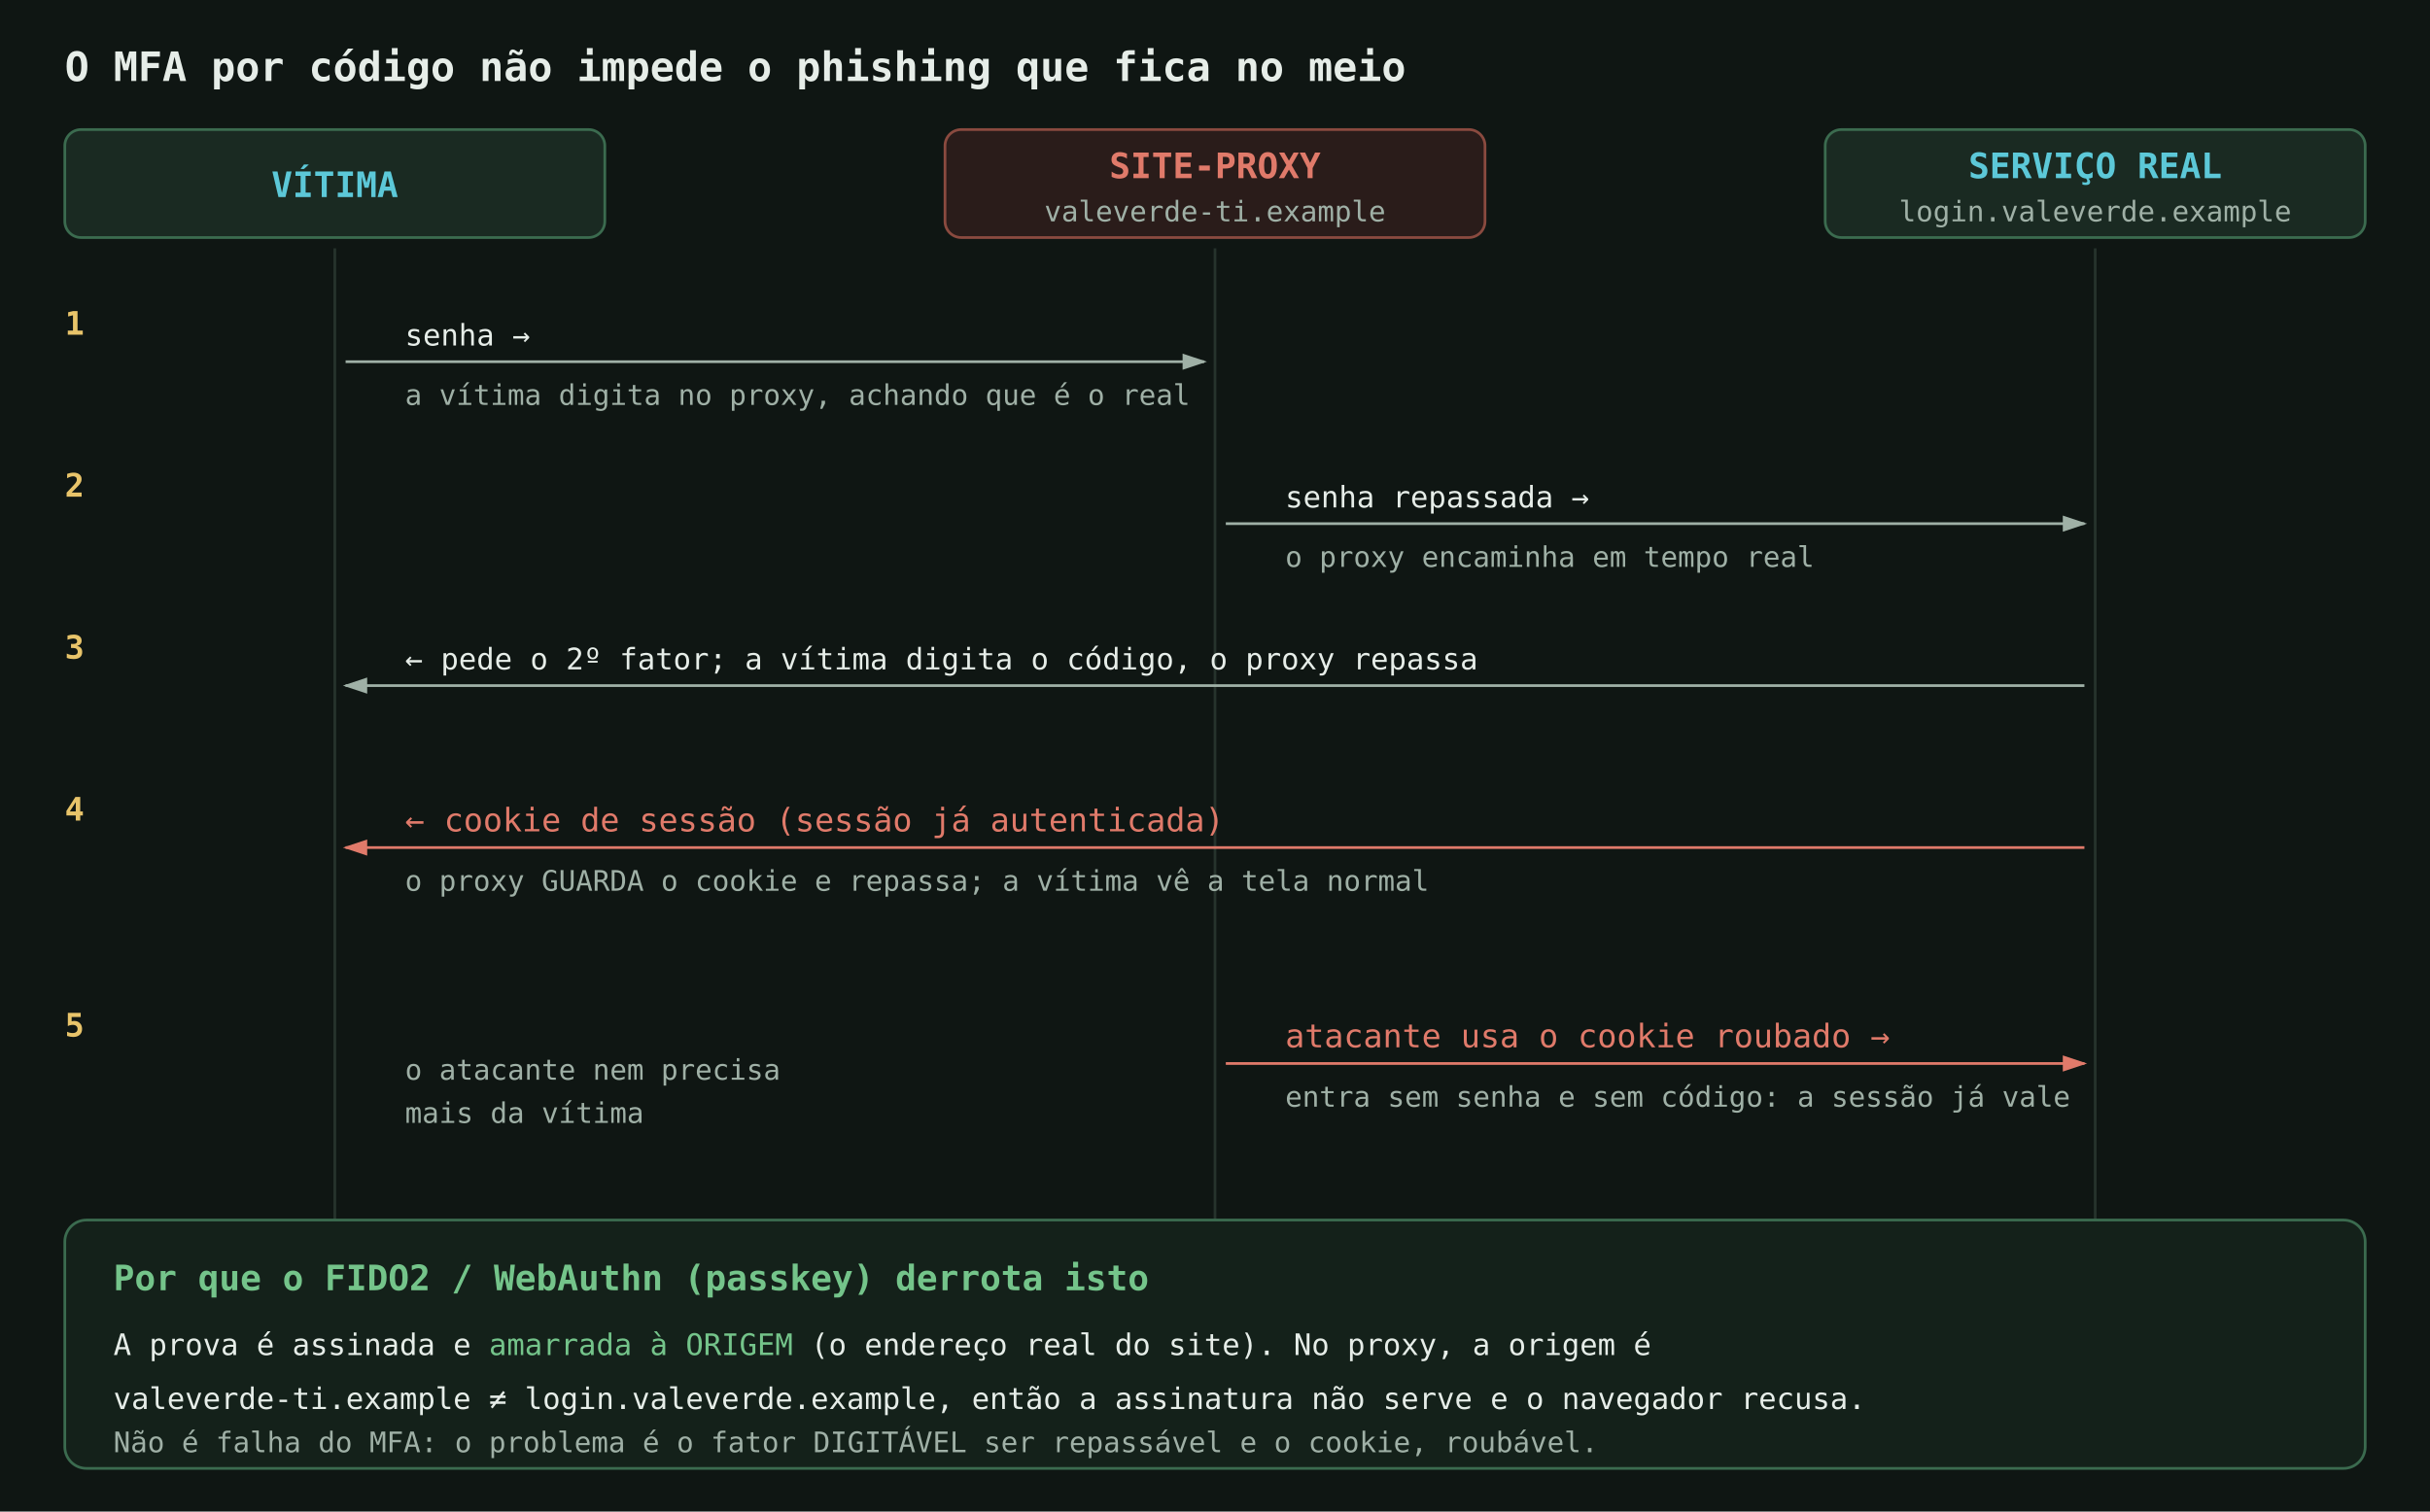
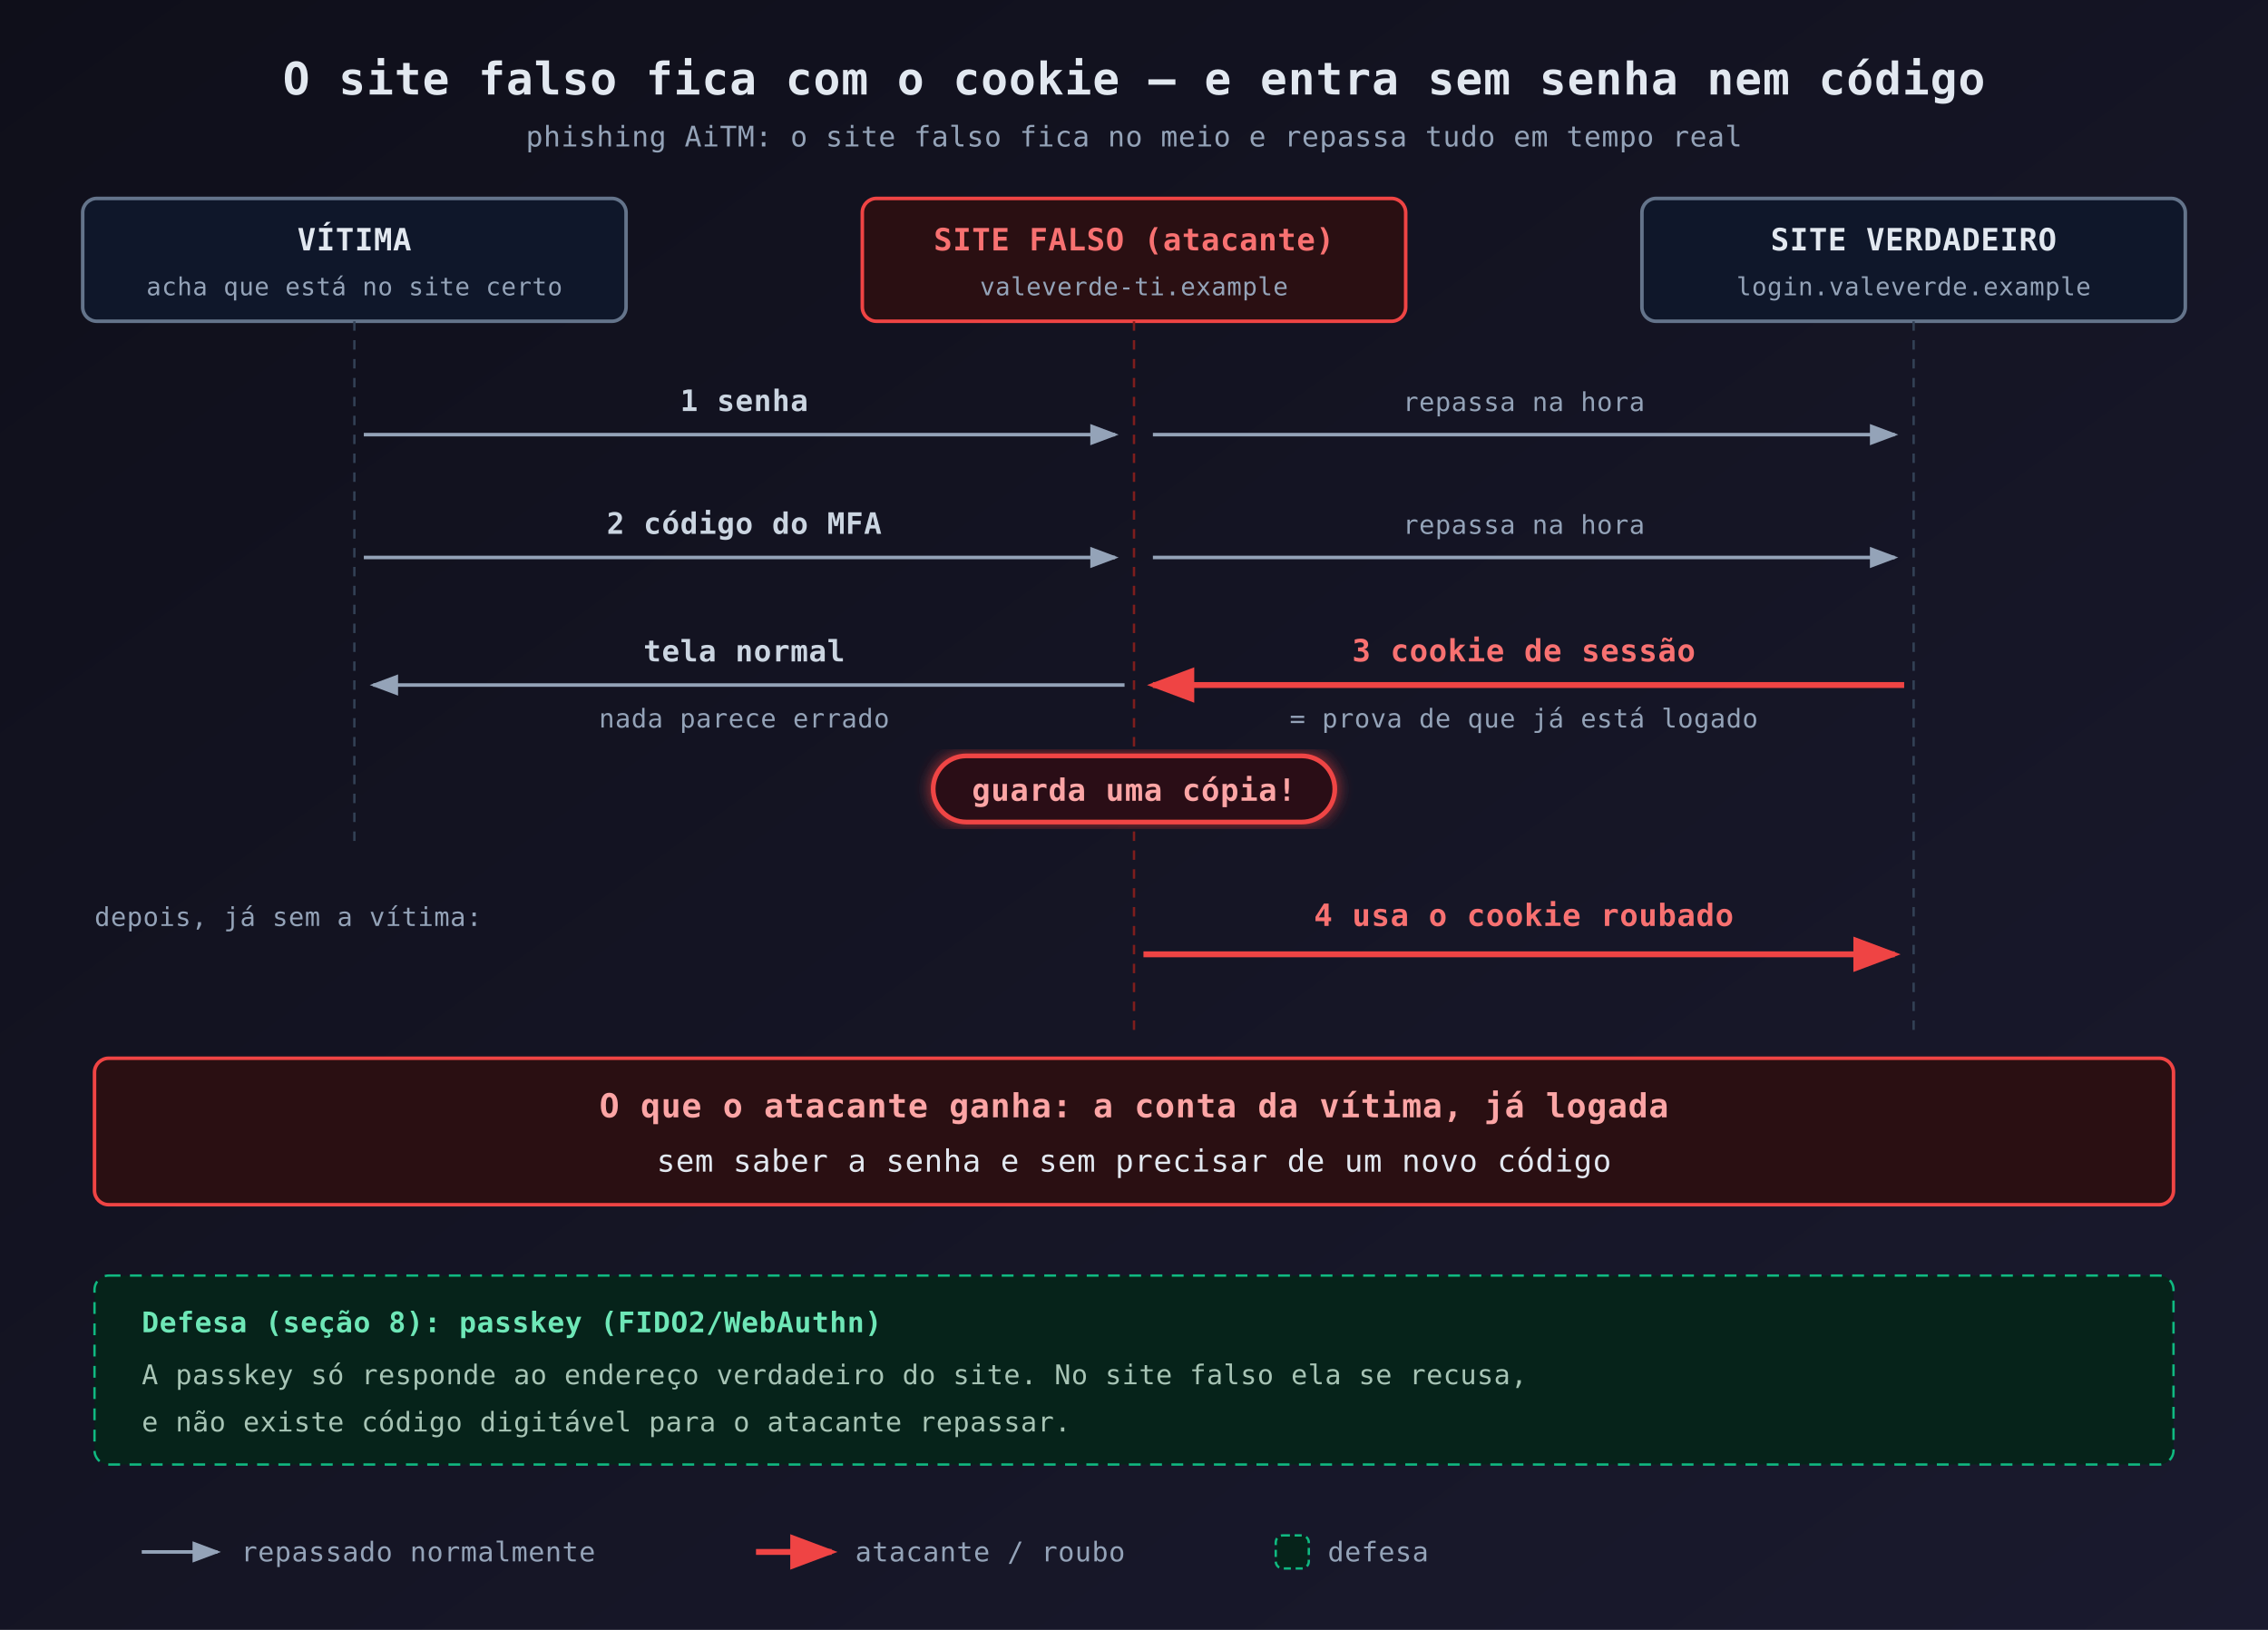
- <svg xmlns="http://www.w3.org/2000/svg" viewBox="0 0 900 560" role="img" aria-labelledby="t d">
+ <svg xmlns="http://www.w3.org/2000/svg" viewBox="0 0 960 690" width="960" height="690" fill="#e2e8f0" role="img" aria-labelledby="t d">
  <style>
-     text { font-family: ui-monospace, "DejaVu Sans Mono", Menlo, Consolas, monospace; fill: #e6ede8; }
-     .t { font-size: 15px; font-weight: 700; }
-     .h { font-size: 13px; font-weight: 700; fill: #5cc8d8; }
-     .n { font-size: 12px; font-weight: 700; fill: #e8c46a; }
-     .b { font-size: 11px; }
-     .s { font-size: 10.5px; fill: #9fb0a6; }
-     .r { fill: #e07a6a; }
-     .g { fill: #74c48a; }
+     text { font-family: 'DejaVu Sans Mono', 'SF Mono', 'Fira Code', 'Cascadia Code', 'Courier New', monospace; letter-spacing: 0.02em; }
+     .title { font-size: 19px; font-weight: 700; }
+     .subtitle { font-size: 12px; fill: #94a3b8; }
+     .h { font-size: 13px; font-weight: 700; }
+     .sub { font-size: 10.5px; fill: #94a3b8; }
+     .msg { font-size: 12.5px; font-weight: 700; fill: #cbd5e1; }
+     .msgr { font-size: 13px; font-weight: 700; fill: #f87171; }
+     .note { font-size: 11px; fill: #94a3b8; }
+     .res1 { font-size: 14px; font-weight: 700; fill: #fca5a5; }
+     .res2 { font-size: 13px; }
+     .def1 { font-size: 12px; font-weight: 700; fill: #6ee7b7; }
+     .def2 { font-size: 11.5px; fill: #a7c4b5; }
+     .leg { font-size: 11.5px; fill: #94a3b8; }
  </style>
  <defs>
-     <marker id="a" markerWidth="10" markerHeight="10" refX="8" refY="3" orient="auto">
-       <path d="M0,0 L9,3 L0,6 Z" fill="#9fb0a6" />
+     <linearGradient id="bg-grad" x1="0%" y1="0%" x2="100%" y2="100%">
+       <stop offset="0%" stop-color="#0f0f1a" />
+       <stop offset="100%" stop-color="#1a1a2e" />
+     </linearGradient>
+     <marker id="arrow-gray" markerWidth="8" markerHeight="6" refX="7" refY="3" orient="auto">
+       <polygon points="0 0, 8 3, 0 6" fill="#94a3b8" />
    </marker>
-     <marker id="ared" markerWidth="10" markerHeight="10" refX="8" refY="3" orient="auto">
-       <path d="M0,0 L9,3 L0,6 Z" fill="#e07a6a" />
+     <marker id="arrow-red" markerWidth="8" markerHeight="6" refX="7" refY="3" orient="auto">
+       <polygon points="0 0, 8 3, 0 6" fill="#ef4444" />
    </marker>
+     <filter id="glow-red">
+       <feGaussianBlur stdDeviation="3" result="blur" />
+       <feMerge>
+         <feMergeNode in="blur" />
+         <feMergeNode in="SourceGraphic" />
+       </feMerge>
+     </filter>
  </defs>
-   <rect x="0" y="0" width="900" height="560" fill="#0f1613" />
-   <text class="t" x="24" y="30">O MFA por código não impede o phishing que fica no meio</text>
-   <rect x="24" y="48" width="200" height="40" rx="6" fill="#1a2a22" stroke="#3b6b4f" />
-   <text class="h" x="124" y="73" text-anchor="middle">VÍTIMA</text>
-   <rect x="350" y="48" width="200" height="40" rx="6" fill="#2a1c1a" stroke="#8a4a3f" />
-   <text class="h r" x="450" y="66" text-anchor="middle">SITE-PROXY</text>
-   <text class="s" x="450" y="82" text-anchor="middle">valeverde-ti.example</text>
-   <rect x="676" y="48" width="200" height="40" rx="6" fill="#1a2a22" stroke="#3b6b4f" />
-   <text class="h" x="776" y="66" text-anchor="middle">SERVIÇO REAL</text>
-   <text class="s" x="776" y="82" text-anchor="middle">login.valeverde.example</text>
-   <line x1="124" y1="92" x2="124" y2="470" stroke="#26332c" stroke-width="1" />
-   <line x1="450" y1="92" x2="450" y2="470" stroke="#26332c" stroke-width="1" />
-   <line x1="776" y1="92" x2="776" y2="470" stroke="#26332c" stroke-width="1" />
-   <text class="n" x="24" y="124">1</text>
-   <line x1="128" y1="134" x2="446" y2="134" stroke="#9fb0a6" marker-end="url(#a)" />
-   <text class="b" x="150" y="128">senha →</text>
-   <text class="s" x="150" y="150">a vítima digita no proxy, achando que é o real</text>
-   <text class="n" x="24" y="184">2</text>
-   <line x1="454" y1="194" x2="772" y2="194" stroke="#9fb0a6" marker-end="url(#a)" />
-   <text class="b" x="476" y="188">senha repassada →</text>
-   <text class="s" x="476" y="210">o proxy encaminha em tempo real</text>
-   <text class="n" x="24" y="244">3</text>
-   <line x1="772" y1="254" x2="128" y2="254" stroke="#9fb0a6" marker-end="url(#a)" />
-   <text class="b" x="150" y="248">← pede o 2º fator; a vítima digita o código, o proxy repassa</text>
-   <text class="n" x="24" y="304">4</text>
-   <line x1="772" y1="314" x2="128" y2="314" stroke="#e07a6a" marker-end="url(#ared)" />
-   <text class="r" x="150" y="308">← cookie de sessão (sessão já autenticada)</text>
-   <text class="s" x="150" y="330">o proxy GUARDA o cookie e repassa; a vítima vê a tela normal</text>
-   <text class="n" x="24" y="384">5</text>
-   <line x1="454" y1="394" x2="772" y2="394" stroke="#e07a6a" marker-end="url(#ared)" />
-   <text class="r" x="476" y="388">atacante usa o cookie roubado →</text>
-   <text class="s" x="476" y="410">entra sem senha e sem código: a sessão já vale</text>
-   <text class="s" x="150" y="400">o atacante nem precisa</text>
-   <text class="s" x="150" y="416">mais da vítima</text>
-   <rect x="24" y="452" width="852" height="92" rx="8" fill="#14211a" stroke="#3b6b4f" />
-   <text class="h g" x="42" y="478">Por que o FIDO2 / WebAuthn (passkey) derrota isto</text>
-   <text class="b" x="42" y="502">A prova é assinada e <tspan class="g">amarrada à ORIGEM</tspan> (o endereço real do site). No proxy, a origem é</text>
-   <text class="b" x="42" y="522">valeverde-ti.example ≠ login.valeverde.example, então a assinatura não serve e o navegador recusa.</text>
-   <text class="s" x="42" y="538">Não é falha do MFA: o problema é o fator DIGITÁVEL ser repassável e o cookie, roubável.</text>
+   <rect width="960" height="690" fill="url(#bg-grad)" />
+   <text class="title" x="480" y="40" text-anchor="middle">O site falso fica com o cookie — e entra sem senha nem código</text>
+   <text class="subtitle" x="480" y="62" text-anchor="middle">phishing AiTM: o site falso fica no meio e repassa tudo em tempo real</text>
+   <rect x="35" y="84" width="230" height="52" rx="6" fill="#0f172a" stroke="#64748b" stroke-width="1.5" />
+   <text class="h" x="150" y="106" text-anchor="middle">VÍTIMA</text>
+   <text class="sub" x="150" y="125" text-anchor="middle">acha que está no site certo</text>
+   <rect x="365" y="84" width="230" height="52" rx="6" fill="#2a0f12" stroke="#ef4444" stroke-width="1.5" />
+   <text class="h" x="480" y="106" text-anchor="middle" fill="#f87171">SITE FALSO (atacante)</text>
+   <text class="sub" x="480" y="125" text-anchor="middle">valeverde-ti.example</text>
+   <rect x="695" y="84" width="230" height="52" rx="6" fill="#0f172a" stroke="#64748b" stroke-width="1.5" />
+   <text class="h" x="810" y="106" text-anchor="middle">SITE VERDADEIRO</text>
+   <text class="sub" x="810" y="125" text-anchor="middle">login.valeverde.example</text>
+   <line x1="150" y1="136" x2="150" y2="356" stroke="#334155" stroke-dasharray="4 4" />
+   <line x1="480" y1="136" x2="480" y2="440" stroke="#7f1d1d" stroke-dasharray="4 4" />
+   <line x1="810" y1="136" x2="810" y2="440" stroke="#334155" stroke-dasharray="4 4" />
+   <text class="msg" x="315" y="174" text-anchor="middle">1  senha</text>
+   <line x1="154" y1="184" x2="472" y2="184" stroke="#94a3b8" stroke-width="1.5" marker-end="url(#arrow-gray)" />
+   <text class="note" x="645" y="174" text-anchor="middle">repassa na hora</text>
+   <line x1="488" y1="184" x2="802" y2="184" stroke="#94a3b8" stroke-width="1.5" marker-end="url(#arrow-gray)" />
+   <text class="msg" x="315" y="226" text-anchor="middle">2  código do MFA</text>
+   <line x1="154" y1="236" x2="472" y2="236" stroke="#94a3b8" stroke-width="1.5" marker-end="url(#arrow-gray)" />
+   <text class="note" x="645" y="226" text-anchor="middle">repassa na hora</text>
+   <line x1="488" y1="236" x2="802" y2="236" stroke="#94a3b8" stroke-width="1.5" marker-end="url(#arrow-gray)" />
+   <text class="msgr" x="645" y="280" text-anchor="middle">3  cookie de sessão</text>
+   <line x1="806" y1="290" x2="488" y2="290" stroke="#ef4444" stroke-width="2.5" marker-end="url(#arrow-red)" />
+   <text class="note" x="645" y="308" text-anchor="middle">= prova de que já está logado</text>
+   <text class="msg" x="315" y="280" text-anchor="middle">tela normal</text>
+   <line x1="476" y1="290" x2="158" y2="290" stroke="#94a3b8" stroke-width="1.5" marker-end="url(#arrow-gray)" />
+   <text class="note" x="315" y="308" text-anchor="middle">nada parece errado</text>
+   <rect x="395" y="320" width="170" height="28" rx="14" fill="#2a0f12" stroke="#ef4444" stroke-width="2" filter="url(#glow-red)" />
+   <text class="h" x="480" y="339" text-anchor="middle" fill="#fca5a5">guarda uma cópia!</text>
+   <text class="note" x="40" y="392">depois, já sem a vítima:</text>
+   <text class="msgr" x="645" y="392" text-anchor="middle">4  usa o cookie roubado</text>
+   <line x1="484" y1="404" x2="802" y2="404" stroke="#ef4444" stroke-width="2.5" marker-end="url(#arrow-red)" />
+   <rect x="40" y="448" width="880" height="62" rx="6" fill="#2a0f12" stroke="#ef4444" stroke-width="1.5" />
+   <text class="res1" x="480" y="473" text-anchor="middle">O que o atacante ganha: a conta da vítima, já logada</text>
+   <text class="res2" x="480" y="496" text-anchor="middle">sem saber a senha e sem precisar de um novo código</text>
+   <rect x="40" y="540" width="880" height="80" rx="6" fill="#06231a" stroke="#10b981" stroke-dasharray="5 4" />
+   <text class="def1" x="60" y="564">Defesa (seção 8): passkey (FIDO2/WebAuthn)</text>
+   <text class="def2" x="60" y="586">A passkey só responde ao endereço verdadeiro do site. No site falso ela se recusa,</text>
+   <text class="def2" x="60" y="606">e não existe código digitável para o atacante repassar.</text>
+   <line x1="60" y1="657" x2="92" y2="657" stroke="#94a3b8" stroke-width="1.5" marker-end="url(#arrow-gray)" />
+   <text class="leg" x="102" y="661">repassado normalmente</text>
+   <line x1="320" y1="657" x2="352" y2="657" stroke="#ef4444" stroke-width="2.5" marker-end="url(#arrow-red)" />
+   <text class="leg" x="362" y="661">atacante / roubo</text>
+   <rect x="540" y="650" width="14" height="14" rx="3" fill="#06231a" stroke="#10b981" stroke-dasharray="3 2" />
+   <text class="leg" x="562" y="661">defesa</text>
</svg>
